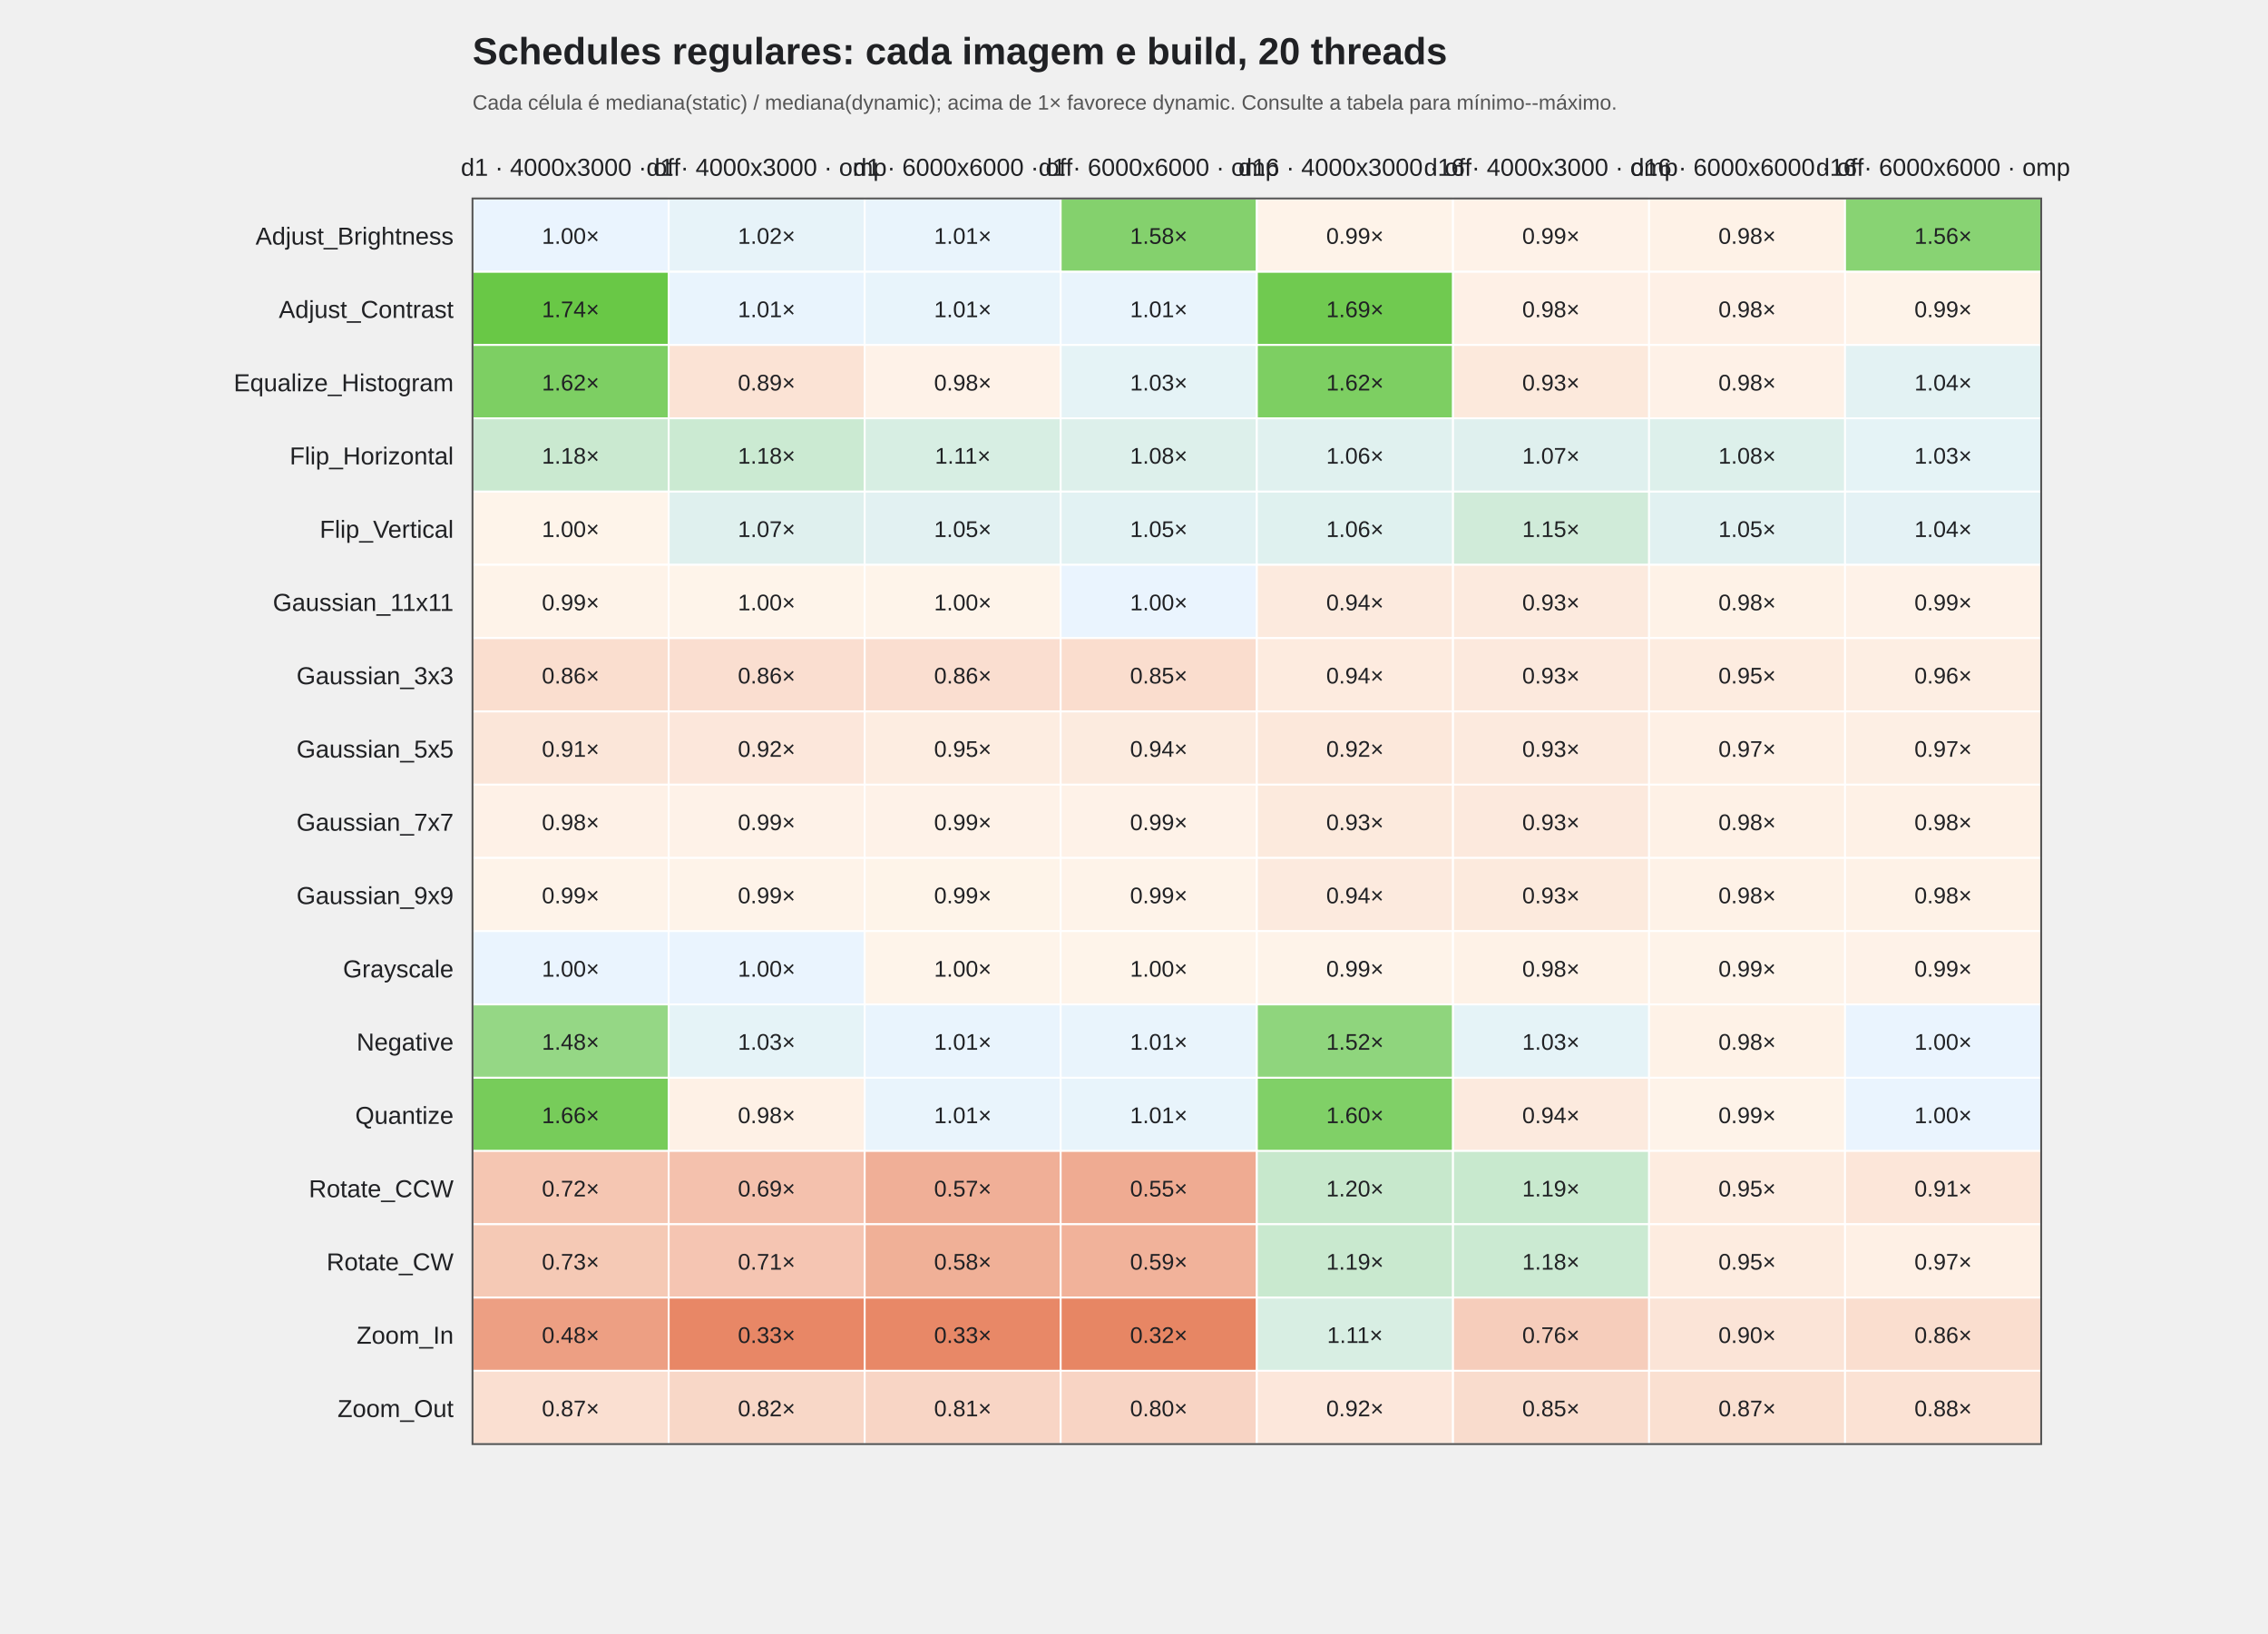
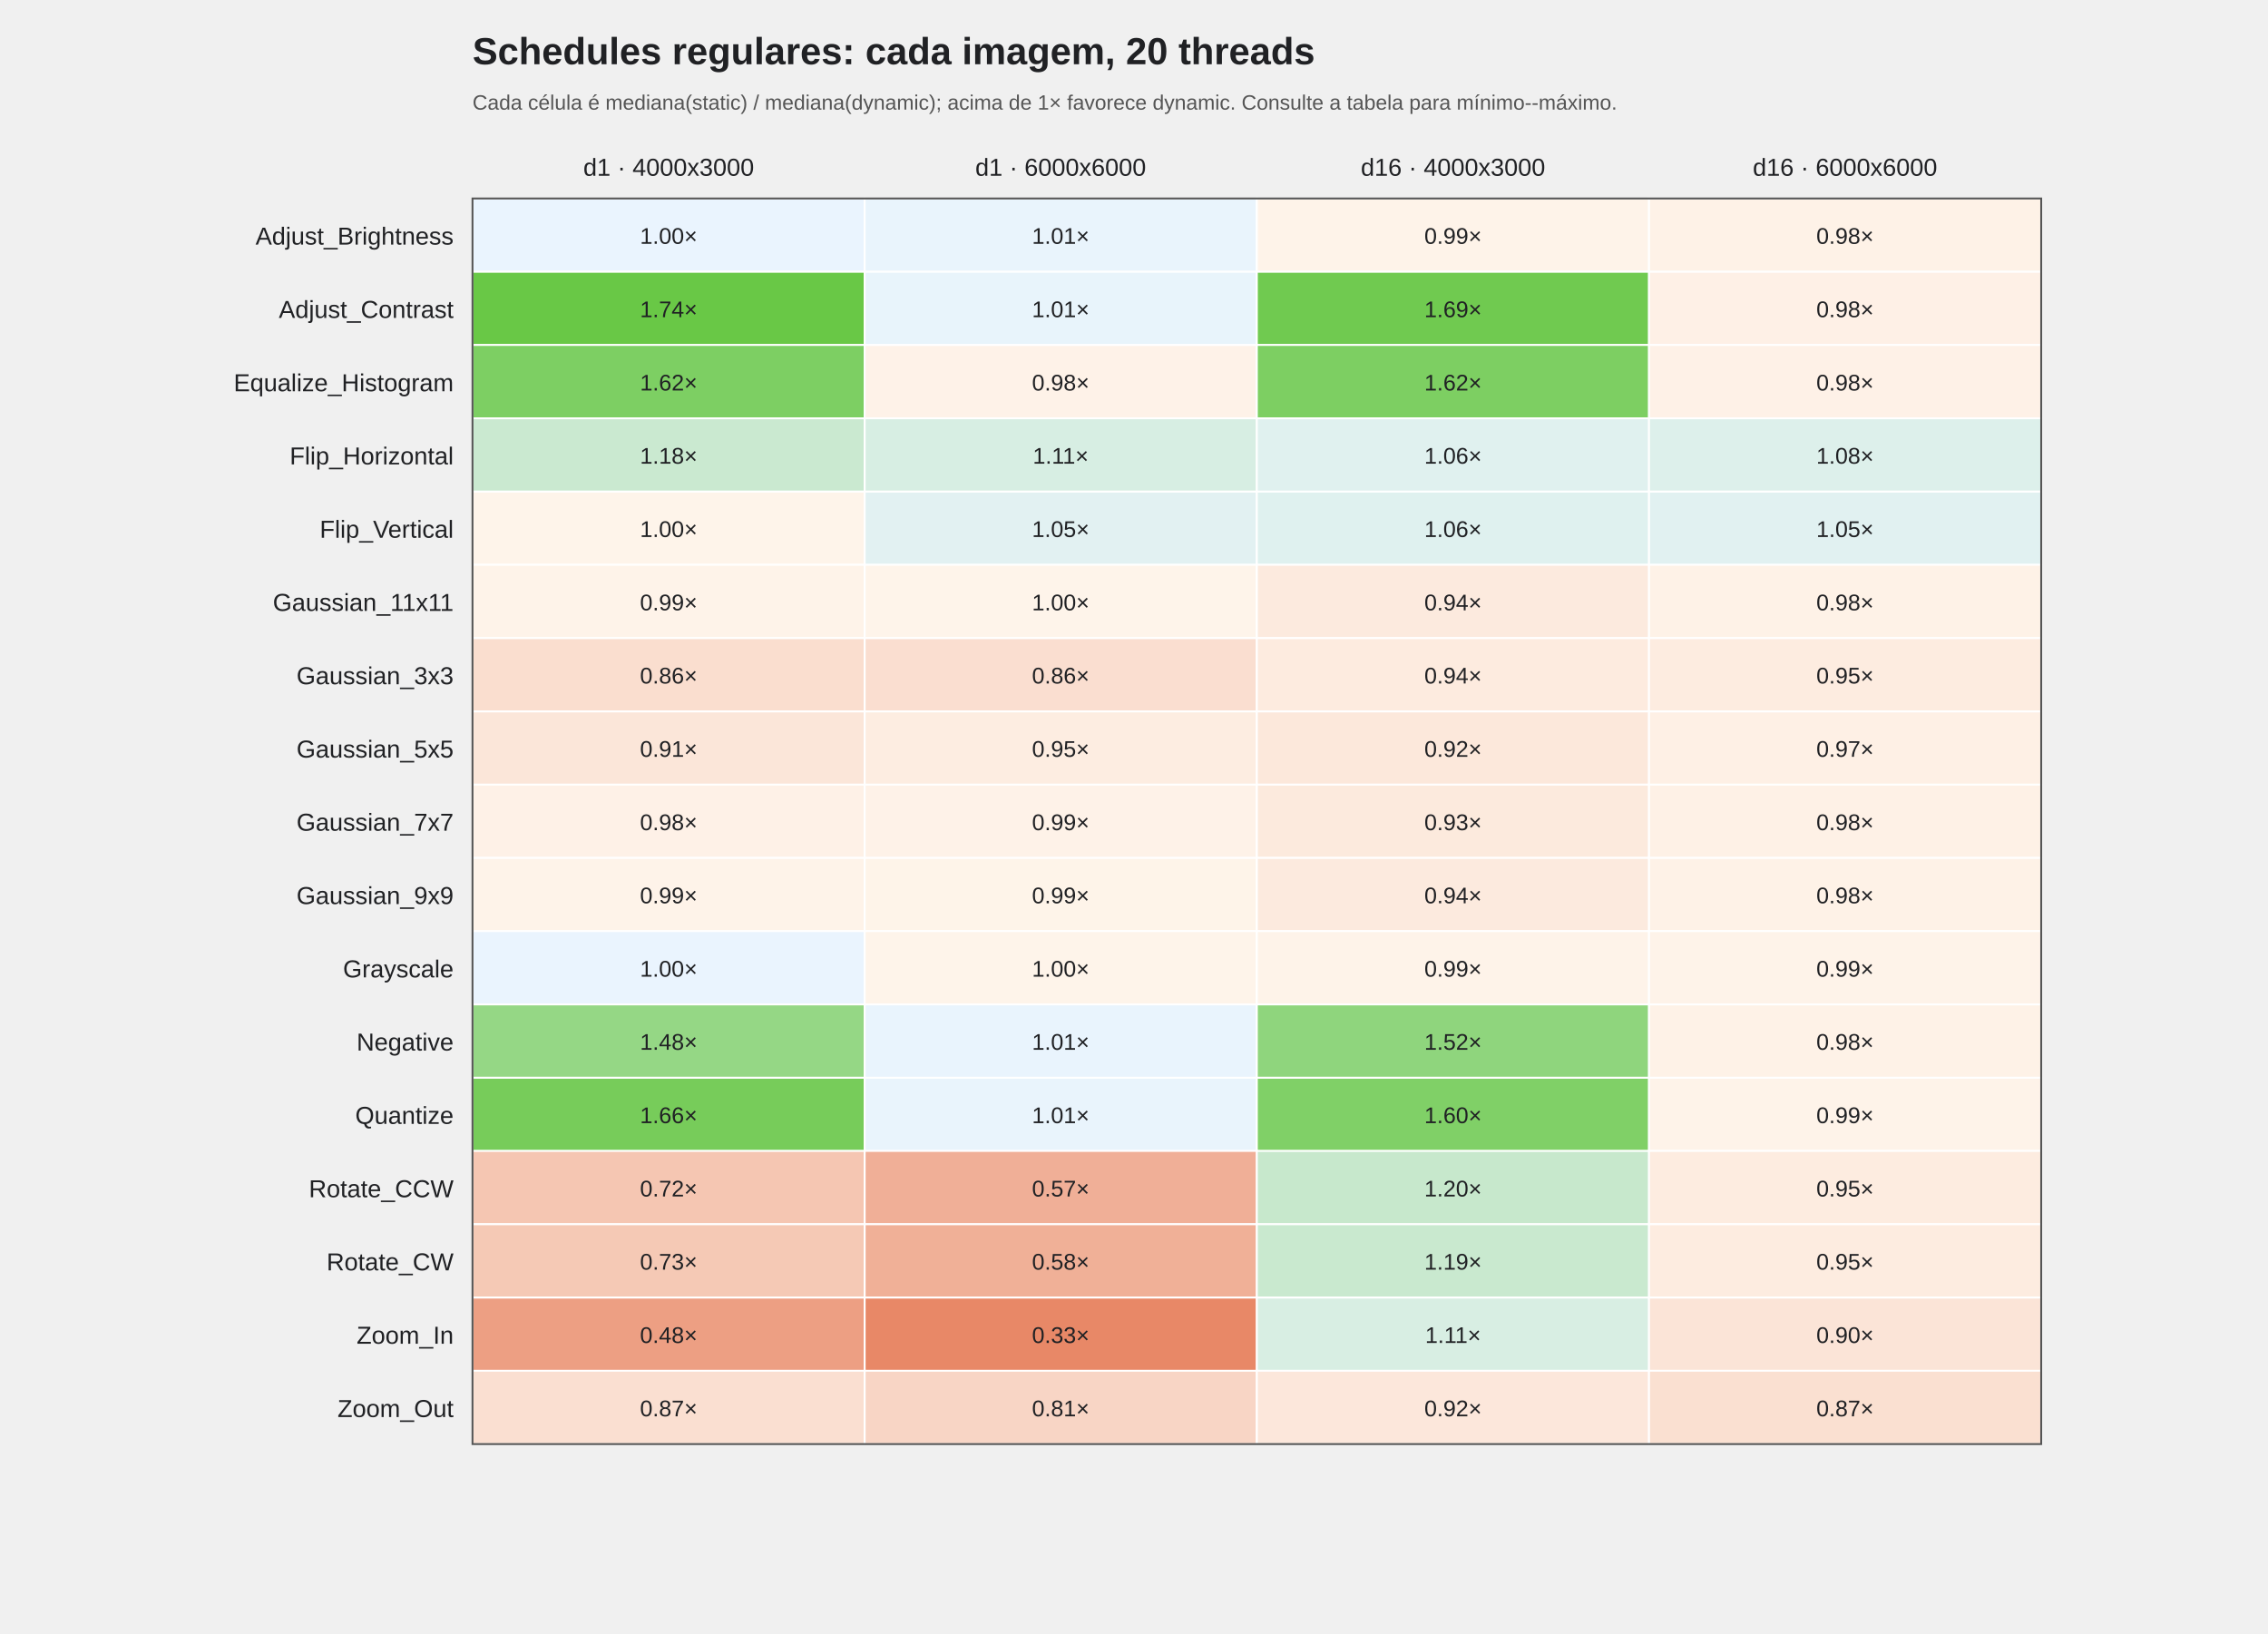
- <svg xmlns="http://www.w3.org/2000/svg" width="1200" height="864" viewBox="0 0 1200 864" role="img" aria-label="Schedules regulares: cada imagem e build, 20 threads">
+ <svg xmlns="http://www.w3.org/2000/svg" width="1200" height="864" viewBox="0 0 1200 864" role="img" aria-label="Schedules regulares: cada imagem, 20 threads">
  <style>text{font-family:Arial,sans-serif;fill:#202124}.axis{font-size:13px}.small{font-size:12px}.title{font-size:20px;font-weight:700}.legend{font-size:12px}.grid{stroke:#d9d9d9;stroke-width:1}.frame{fill:none;stroke:#555;stroke-width:1}.note{font-size:11px;fill:#555}</style>
-   <text class="title" x="250" y="34">Schedules regulares: cada imagem e build, 20 threads</text>
+   <text class="title" x="250" y="34">Schedules regulares: cada imagem, 20 threads</text>
  <text class="note" x="250" y="58">Cada célula é mediana(static) / mediana(dynamic); acima de 1× favorece dynamic. Consulte a tabela para mínimo--máximo.</text>
  <text class="axis" text-anchor="end" x="240" y="129.4">Adjust_Brightness</text>
-   <rect x="250.0" y="105.0" width="103.8" height="38.8" fill="rgb(234,244,254)" stroke="#fff" />
-   <text class="small" text-anchor="middle" x="301.9" y="129.0">1.00×</text>
-   <rect x="353.8" y="105.0" width="103.8" height="38.8" fill="rgb(231,243,249)" stroke="#fff" />
-   <text class="small" text-anchor="middle" x="405.6" y="129.0">1.02×</text>
-   <rect x="457.5" y="105.0" width="103.8" height="38.8" fill="rgb(233,244,252)" stroke="#fff" />
-   <text class="small" text-anchor="middle" x="509.4" y="129.0">1.01×</text>
-   <rect x="561.2" y="105.0" width="103.8" height="38.8" fill="rgb(132,209,109)" stroke="#fff" />
-   <text class="small" text-anchor="middle" x="613.1" y="129.0">1.58×</text>
-   <rect x="665.0" y="105.0" width="103.8" height="38.8" fill="rgb(254,243,233)" stroke="#fff" />
-   <text class="small" text-anchor="middle" x="716.9" y="129.0">0.99×</text>
-   <rect x="768.8" y="105.0" width="103.8" height="38.8" fill="rgb(254,242,232)" stroke="#fff" />
-   <text class="small" text-anchor="middle" x="820.6" y="129.0">0.99×</text>
-   <rect x="872.5" y="105.0" width="103.8" height="38.8" fill="rgb(254,242,231)" stroke="#fff" />
-   <text class="small" text-anchor="middle" x="924.4" y="129.0">0.98×</text>
-   <rect x="976.2" y="105.0" width="103.8" height="38.8" fill="rgb(136,211,115)" stroke="#fff" />
-   <text class="small" text-anchor="middle" x="1028.1" y="129.0">1.56×</text>
+   <rect x="250.0" y="105.0" width="207.5" height="38.8" fill="rgb(234,244,254)" stroke="#fff" />
+   <text class="small" text-anchor="middle" x="353.8" y="129.0">1.00×</text>
+   <rect x="457.5" y="105.0" width="207.5" height="38.8" fill="rgb(233,244,252)" stroke="#fff" />
+   <text class="small" text-anchor="middle" x="561.2" y="129.0">1.01×</text>
+   <rect x="665.0" y="105.0" width="207.5" height="38.8" fill="rgb(254,243,233)" stroke="#fff" />
+   <text class="small" text-anchor="middle" x="768.8" y="129.0">0.99×</text>
+   <rect x="872.5" y="105.0" width="207.5" height="38.8" fill="rgb(254,242,231)" stroke="#fff" />
+   <text class="small" text-anchor="middle" x="976.2" y="129.0">0.98×</text>
  <text class="axis" text-anchor="end" x="240" y="168.2">Adjust_Contrast</text>
-   <rect x="250.0" y="143.8" width="103.8" height="38.8" fill="rgb(105,200,70)" stroke="#fff" />
-   <text class="small" text-anchor="middle" x="301.9" y="167.8">1.74×</text>
-   <rect x="353.8" y="143.8" width="103.8" height="38.8" fill="rgb(233,244,253)" stroke="#fff" />
-   <text class="small" text-anchor="middle" x="405.6" y="167.8">1.01×</text>
-   <rect x="457.5" y="143.8" width="103.8" height="38.8" fill="rgb(232,244,251)" stroke="#fff" />
-   <text class="small" text-anchor="middle" x="509.4" y="167.8">1.01×</text>
-   <rect x="561.2" y="143.8" width="103.8" height="38.8" fill="rgb(233,244,252)" stroke="#fff" />
-   <text class="small" text-anchor="middle" x="613.1" y="167.8">1.01×</text>
-   <rect x="665.0" y="143.8" width="103.8" height="38.8" fill="rgb(112,202,80)" stroke="#fff" />
-   <text class="small" text-anchor="middle" x="716.9" y="167.8">1.69×</text>
-   <rect x="768.8" y="143.8" width="103.8" height="38.8" fill="rgb(254,240,230)" stroke="#fff" />
-   <text class="small" text-anchor="middle" x="820.6" y="167.8">0.98×</text>
-   <rect x="872.5" y="143.8" width="103.8" height="38.8" fill="rgb(254,240,230)" stroke="#fff" />
-   <text class="small" text-anchor="middle" x="924.4" y="167.8">0.98×</text>
-   <rect x="976.2" y="143.8" width="103.8" height="38.8" fill="rgb(254,243,233)" stroke="#fff" />
-   <text class="small" text-anchor="middle" x="1028.1" y="167.8">0.99×</text>
+   <rect x="250.0" y="143.8" width="207.5" height="38.8" fill="rgb(105,200,70)" stroke="#fff" />
+   <text class="small" text-anchor="middle" x="353.8" y="167.8">1.74×</text>
+   <rect x="457.5" y="143.8" width="207.5" height="38.8" fill="rgb(232,244,251)" stroke="#fff" />
+   <text class="small" text-anchor="middle" x="561.2" y="167.8">1.01×</text>
+   <rect x="665.0" y="143.8" width="207.5" height="38.8" fill="rgb(112,202,80)" stroke="#fff" />
+   <text class="small" text-anchor="middle" x="768.8" y="167.8">1.69×</text>
+   <rect x="872.5" y="143.8" width="207.5" height="38.8" fill="rgb(254,240,230)" stroke="#fff" />
+   <text class="small" text-anchor="middle" x="976.2" y="167.8">0.98×</text>
  <text class="axis" text-anchor="end" x="240" y="207.0">Equalize_Histogram</text>
-   <rect x="250.0" y="182.5" width="103.8" height="38.8" fill="rgb(125,207,99)" stroke="#fff" />
-   <text class="small" text-anchor="middle" x="301.9" y="206.6">1.62×</text>
-   <rect x="353.8" y="182.5" width="103.8" height="38.8" fill="rgb(251,227,213)" stroke="#fff" />
-   <text class="small" text-anchor="middle" x="405.6" y="206.6">0.89×</text>
-   <rect x="457.5" y="182.5" width="103.8" height="38.8" fill="rgb(254,242,232)" stroke="#fff" />
-   <text class="small" text-anchor="middle" x="509.4" y="206.6">0.98×</text>
-   <rect x="561.2" y="182.5" width="103.8" height="38.8" fill="rgb(229,243,246)" stroke="#fff" />
-   <text class="small" text-anchor="middle" x="613.1" y="206.6">1.03×</text>
-   <rect x="665.0" y="182.5" width="103.8" height="38.8" fill="rgb(125,207,98)" stroke="#fff" />
-   <text class="small" text-anchor="middle" x="716.9" y="206.6">1.62×</text>
-   <rect x="768.8" y="182.5" width="103.8" height="38.8" fill="rgb(252,233,220)" stroke="#fff" />
-   <text class="small" text-anchor="middle" x="820.6" y="206.6">0.93×</text>
-   <rect x="872.5" y="182.5" width="103.8" height="38.8" fill="rgb(254,241,231)" stroke="#fff" />
-   <text class="small" text-anchor="middle" x="924.4" y="206.6">0.98×</text>
-   <rect x="976.2" y="182.5" width="103.8" height="38.8" fill="rgb(227,242,243)" stroke="#fff" />
-   <text class="small" text-anchor="middle" x="1028.1" y="206.6">1.04×</text>
+   <rect x="250.0" y="182.5" width="207.5" height="38.8" fill="rgb(125,207,99)" stroke="#fff" />
+   <text class="small" text-anchor="middle" x="353.8" y="206.6">1.62×</text>
+   <rect x="457.5" y="182.5" width="207.5" height="38.8" fill="rgb(254,242,232)" stroke="#fff" />
+   <text class="small" text-anchor="middle" x="561.2" y="206.6">0.98×</text>
+   <rect x="665.0" y="182.5" width="207.5" height="38.8" fill="rgb(125,207,98)" stroke="#fff" />
+   <text class="small" text-anchor="middle" x="768.8" y="206.6">1.62×</text>
+   <rect x="872.5" y="182.5" width="207.5" height="38.8" fill="rgb(254,241,231)" stroke="#fff" />
+   <text class="small" text-anchor="middle" x="976.2" y="206.6">0.98×</text>
  <text class="axis" text-anchor="end" x="240" y="245.7">Flip_Horizontal</text>
-   <rect x="250.0" y="221.3" width="103.8" height="38.8" fill="rgb(202,233,208)" stroke="#fff" />
-   <text class="small" text-anchor="middle" x="301.9" y="245.3">1.18×</text>
-   <rect x="353.8" y="221.3" width="103.8" height="38.8" fill="rgb(203,234,210)" stroke="#fff" />
-   <text class="small" text-anchor="middle" x="405.6" y="245.3">1.18×</text>
-   <rect x="457.5" y="221.3" width="103.8" height="38.8" fill="rgb(215,238,227)" stroke="#fff" />
-   <text class="small" text-anchor="middle" x="509.4" y="245.3">1.11×</text>
-   <rect x="561.2" y="221.3" width="103.8" height="38.8" fill="rgb(221,240,235)" stroke="#fff" />
-   <text class="small" text-anchor="middle" x="613.1" y="245.3">1.08×</text>
-   <rect x="665.0" y="221.3" width="103.8" height="38.8" fill="rgb(224,241,239)" stroke="#fff" />
-   <text class="small" text-anchor="middle" x="716.9" y="245.3">1.06×</text>
-   <rect x="768.8" y="221.3" width="103.8" height="38.8" fill="rgb(223,240,238)" stroke="#fff" />
-   <text class="small" text-anchor="middle" x="820.6" y="245.3">1.07×</text>
-   <rect x="872.5" y="221.3" width="103.8" height="38.8" fill="rgb(221,240,235)" stroke="#fff" />
-   <text class="small" text-anchor="middle" x="924.4" y="245.3">1.08×</text>
-   <rect x="976.2" y="221.3" width="103.8" height="38.8" fill="rgb(229,243,246)" stroke="#fff" />
-   <text class="small" text-anchor="middle" x="1028.1" y="245.3">1.03×</text>
+   <rect x="250.0" y="221.3" width="207.5" height="38.8" fill="rgb(202,233,208)" stroke="#fff" />
+   <text class="small" text-anchor="middle" x="353.8" y="245.3">1.18×</text>
+   <rect x="457.5" y="221.3" width="207.5" height="38.8" fill="rgb(215,238,227)" stroke="#fff" />
+   <text class="small" text-anchor="middle" x="561.2" y="245.3">1.11×</text>
+   <rect x="665.0" y="221.3" width="207.5" height="38.8" fill="rgb(224,241,239)" stroke="#fff" />
+   <text class="small" text-anchor="middle" x="768.8" y="245.3">1.06×</text>
+   <rect x="872.5" y="221.3" width="207.5" height="38.8" fill="rgb(221,240,235)" stroke="#fff" />
+   <text class="small" text-anchor="middle" x="976.2" y="245.3">1.08×</text>
  <text class="axis" text-anchor="end" x="240" y="284.5">Flip_Vertical</text>
-   <rect x="250.0" y="260.1" width="103.8" height="38.8" fill="rgb(254,244,234)" stroke="#fff" />
-   <text class="small" text-anchor="middle" x="301.9" y="284.1">1.00×</text>
-   <rect x="353.8" y="260.1" width="103.8" height="38.8" fill="rgb(223,240,238)" stroke="#fff" />
-   <text class="small" text-anchor="middle" x="405.6" y="284.1">1.07×</text>
-   <rect x="457.5" y="260.1" width="103.8" height="38.8" fill="rgb(226,241,242)" stroke="#fff" />
-   <text class="small" text-anchor="middle" x="509.4" y="284.1">1.05×</text>
-   <rect x="561.2" y="260.1" width="103.8" height="38.8" fill="rgb(226,242,243)" stroke="#fff" />
-   <text class="small" text-anchor="middle" x="613.1" y="284.1">1.05×</text>
-   <rect x="665.0" y="260.1" width="103.8" height="38.8" fill="rgb(223,241,239)" stroke="#fff" />
-   <text class="small" text-anchor="middle" x="716.9" y="284.1">1.06×</text>
-   <rect x="768.8" y="260.1" width="103.8" height="38.8" fill="rgb(208,235,217)" stroke="#fff" />
-   <text class="small" text-anchor="middle" x="820.6" y="284.1">1.15×</text>
-   <rect x="872.5" y="260.1" width="103.8" height="38.8" fill="rgb(225,241,241)" stroke="#fff" />
-   <text class="small" text-anchor="middle" x="924.4" y="284.1">1.05×</text>
-   <rect x="976.2" y="260.1" width="103.8" height="38.8" fill="rgb(228,242,245)" stroke="#fff" />
-   <text class="small" text-anchor="middle" x="1028.1" y="284.1">1.04×</text>
+   <rect x="250.0" y="260.1" width="207.5" height="38.8" fill="rgb(254,244,234)" stroke="#fff" />
+   <text class="small" text-anchor="middle" x="353.8" y="284.1">1.00×</text>
+   <rect x="457.5" y="260.1" width="207.5" height="38.8" fill="rgb(226,241,242)" stroke="#fff" />
+   <text class="small" text-anchor="middle" x="561.2" y="284.1">1.05×</text>
+   <rect x="665.0" y="260.1" width="207.5" height="38.8" fill="rgb(223,241,239)" stroke="#fff" />
+   <text class="small" text-anchor="middle" x="768.8" y="284.1">1.06×</text>
+   <rect x="872.5" y="260.1" width="207.5" height="38.8" fill="rgb(225,241,241)" stroke="#fff" />
+   <text class="small" text-anchor="middle" x="976.2" y="284.1">1.05×</text>
  <text class="axis" text-anchor="end" x="240" y="323.2">Gaussian_11x11</text>
-   <rect x="250.0" y="298.8" width="103.8" height="38.8" fill="rgb(254,243,233)" stroke="#fff" />
-   <text class="small" text-anchor="middle" x="301.9" y="322.9">0.99×</text>
-   <rect x="353.8" y="298.8" width="103.8" height="38.8" fill="rgb(254,244,234)" stroke="#fff" />
-   <text class="small" text-anchor="middle" x="405.6" y="322.9">1.00×</text>
-   <rect x="457.5" y="298.8" width="103.8" height="38.8" fill="rgb(254,244,234)" stroke="#fff" />
-   <text class="small" text-anchor="middle" x="509.4" y="322.9">1.00×</text>
-   <rect x="561.2" y="298.8" width="103.8" height="38.8" fill="rgb(234,244,254)" stroke="#fff" />
-   <text class="small" text-anchor="middle" x="613.1" y="322.9">1.00×</text>
-   <rect x="665.0" y="298.8" width="103.8" height="38.8" fill="rgb(252,234,222)" stroke="#fff" />
-   <text class="small" text-anchor="middle" x="716.9" y="322.9">0.94×</text>
-   <rect x="768.8" y="298.8" width="103.8" height="38.8" fill="rgb(252,234,222)" stroke="#fff" />
-   <text class="small" text-anchor="middle" x="820.6" y="322.9">0.93×</text>
-   <rect x="872.5" y="298.8" width="103.8" height="38.8" fill="rgb(254,242,231)" stroke="#fff" />
-   <text class="small" text-anchor="middle" x="924.4" y="322.9">0.98×</text>
-   <rect x="976.2" y="298.8" width="103.8" height="38.8" fill="rgb(254,242,232)" stroke="#fff" />
-   <text class="small" text-anchor="middle" x="1028.1" y="322.9">0.99×</text>
+   <rect x="250.0" y="298.8" width="207.5" height="38.8" fill="rgb(254,243,233)" stroke="#fff" />
+   <text class="small" text-anchor="middle" x="353.8" y="322.9">0.99×</text>
+   <rect x="457.5" y="298.8" width="207.5" height="38.8" fill="rgb(254,244,234)" stroke="#fff" />
+   <text class="small" text-anchor="middle" x="561.2" y="322.9">1.00×</text>
+   <rect x="665.0" y="298.8" width="207.5" height="38.8" fill="rgb(252,234,222)" stroke="#fff" />
+   <text class="small" text-anchor="middle" x="768.8" y="322.9">0.94×</text>
+   <rect x="872.5" y="298.8" width="207.5" height="38.8" fill="rgb(254,242,231)" stroke="#fff" />
+   <text class="small" text-anchor="middle" x="976.2" y="322.9">0.98×</text>
  <text class="axis" text-anchor="end" x="240" y="362.0">Gaussian_3x3</text>
-   <rect x="250.0" y="337.6" width="103.8" height="38.8" fill="rgb(250,222,207)" stroke="#fff" />
-   <text class="small" text-anchor="middle" x="301.9" y="361.6">0.86×</text>
-   <rect x="353.8" y="337.6" width="103.8" height="38.8" fill="rgb(250,222,208)" stroke="#fff" />
-   <text class="small" text-anchor="middle" x="405.6" y="361.6">0.86×</text>
-   <rect x="457.5" y="337.6" width="103.8" height="38.8" fill="rgb(250,222,208)" stroke="#fff" />
-   <text class="small" text-anchor="middle" x="509.4" y="361.6">0.86×</text>
-   <rect x="561.2" y="337.6" width="103.8" height="38.8" fill="rgb(250,221,206)" stroke="#fff" />
-   <text class="small" text-anchor="middle" x="613.1" y="361.6">0.85×</text>
-   <rect x="665.0" y="337.6" width="103.8" height="38.8" fill="rgb(253,235,223)" stroke="#fff" />
-   <text class="small" text-anchor="middle" x="716.9" y="361.6">0.94×</text>
-   <rect x="768.8" y="337.6" width="103.8" height="38.8" fill="rgb(252,233,221)" stroke="#fff" />
-   <text class="small" text-anchor="middle" x="820.6" y="361.6">0.93×</text>
-   <rect x="872.5" y="337.6" width="103.8" height="38.8" fill="rgb(253,236,224)" stroke="#fff" />
-   <text class="small" text-anchor="middle" x="924.4" y="361.6">0.95×</text>
-   <rect x="976.2" y="337.6" width="103.8" height="38.8" fill="rgb(253,238,227)" stroke="#fff" />
-   <text class="small" text-anchor="middle" x="1028.1" y="361.6">0.96×</text>
+   <rect x="250.0" y="337.6" width="207.5" height="38.8" fill="rgb(250,222,207)" stroke="#fff" />
+   <text class="small" text-anchor="middle" x="353.8" y="361.6">0.86×</text>
+   <rect x="457.5" y="337.6" width="207.5" height="38.8" fill="rgb(250,222,208)" stroke="#fff" />
+   <text class="small" text-anchor="middle" x="561.2" y="361.6">0.86×</text>
+   <rect x="665.0" y="337.6" width="207.5" height="38.8" fill="rgb(253,235,223)" stroke="#fff" />
+   <text class="small" text-anchor="middle" x="768.8" y="361.6">0.94×</text>
+   <rect x="872.5" y="337.6" width="207.5" height="38.8" fill="rgb(253,236,224)" stroke="#fff" />
+   <text class="small" text-anchor="middle" x="976.2" y="361.6">0.95×</text>
  <text class="axis" text-anchor="end" x="240" y="400.8">Gaussian_5x5</text>
-   <rect x="250.0" y="376.4" width="103.8" height="38.8" fill="rgb(251,230,217)" stroke="#fff" />
-   <text class="small" text-anchor="middle" x="301.9" y="400.4">0.91×</text>
-   <rect x="353.8" y="376.4" width="103.8" height="38.8" fill="rgb(252,231,219)" stroke="#fff" />
-   <text class="small" text-anchor="middle" x="405.6" y="400.4">0.92×</text>
-   <rect x="457.5" y="376.4" width="103.8" height="38.8" fill="rgb(253,237,225)" stroke="#fff" />
-   <text class="small" text-anchor="middle" x="509.4" y="400.4">0.95×</text>
-   <rect x="561.2" y="376.4" width="103.8" height="38.8" fill="rgb(252,235,223)" stroke="#fff" />
-   <text class="small" text-anchor="middle" x="613.1" y="400.4">0.94×</text>
-   <rect x="665.0" y="376.4" width="103.8" height="38.8" fill="rgb(252,232,219)" stroke="#fff" />
-   <text class="small" text-anchor="middle" x="716.9" y="400.4">0.92×</text>
-   <rect x="768.8" y="376.4" width="103.8" height="38.8" fill="rgb(252,234,222)" stroke="#fff" />
-   <text class="small" text-anchor="middle" x="820.6" y="400.4">0.93×</text>
-   <rect x="872.5" y="376.4" width="103.8" height="38.8" fill="rgb(254,240,229)" stroke="#fff" />
-   <text class="small" text-anchor="middle" x="924.4" y="400.4">0.97×</text>
-   <rect x="976.2" y="376.4" width="103.8" height="38.8" fill="rgb(253,239,228)" stroke="#fff" />
-   <text class="small" text-anchor="middle" x="1028.1" y="400.4">0.97×</text>
+   <rect x="250.0" y="376.4" width="207.5" height="38.8" fill="rgb(251,230,217)" stroke="#fff" />
+   <text class="small" text-anchor="middle" x="353.8" y="400.4">0.91×</text>
+   <rect x="457.5" y="376.4" width="207.5" height="38.8" fill="rgb(253,237,225)" stroke="#fff" />
+   <text class="small" text-anchor="middle" x="561.2" y="400.4">0.95×</text>
+   <rect x="665.0" y="376.4" width="207.5" height="38.8" fill="rgb(252,232,219)" stroke="#fff" />
+   <text class="small" text-anchor="middle" x="768.8" y="400.4">0.92×</text>
+   <rect x="872.5" y="376.4" width="207.5" height="38.8" fill="rgb(254,240,229)" stroke="#fff" />
+   <text class="small" text-anchor="middle" x="976.2" y="400.4">0.97×</text>
  <text class="axis" text-anchor="end" x="240" y="439.5">Gaussian_7x7</text>
-   <rect x="250.0" y="415.1" width="103.8" height="38.8" fill="rgb(254,241,231)" stroke="#fff" />
-   <text class="small" text-anchor="middle" x="301.9" y="439.2">0.98×</text>
-   <rect x="353.8" y="415.1" width="103.8" height="38.8" fill="rgb(254,242,232)" stroke="#fff" />
-   <text class="small" text-anchor="middle" x="405.6" y="439.2">0.99×</text>
-   <rect x="457.5" y="415.1" width="103.8" height="38.8" fill="rgb(254,242,232)" stroke="#fff" />
-   <text class="small" text-anchor="middle" x="509.4" y="439.2">0.99×</text>
-   <rect x="561.2" y="415.1" width="103.8" height="38.8" fill="rgb(254,242,232)" stroke="#fff" />
-   <text class="small" text-anchor="middle" x="613.1" y="439.2">0.99×</text>
-   <rect x="665.0" y="415.1" width="103.8" height="38.8" fill="rgb(252,234,221)" stroke="#fff" />
-   <text class="small" text-anchor="middle" x="716.9" y="439.2">0.93×</text>
-   <rect x="768.8" y="415.1" width="103.8" height="38.8" fill="rgb(252,233,221)" stroke="#fff" />
-   <text class="small" text-anchor="middle" x="820.6" y="439.2">0.93×</text>
-   <rect x="872.5" y="415.1" width="103.8" height="38.8" fill="rgb(254,241,230)" stroke="#fff" />
-   <text class="small" text-anchor="middle" x="924.4" y="439.2">0.98×</text>
-   <rect x="976.2" y="415.1" width="103.8" height="38.8" fill="rgb(254,241,230)" stroke="#fff" />
-   <text class="small" text-anchor="middle" x="1028.1" y="439.2">0.98×</text>
+   <rect x="250.0" y="415.1" width="207.5" height="38.8" fill="rgb(254,241,231)" stroke="#fff" />
+   <text class="small" text-anchor="middle" x="353.8" y="439.2">0.98×</text>
+   <rect x="457.5" y="415.1" width="207.5" height="38.8" fill="rgb(254,242,232)" stroke="#fff" />
+   <text class="small" text-anchor="middle" x="561.2" y="439.2">0.99×</text>
+   <rect x="665.0" y="415.1" width="207.5" height="38.8" fill="rgb(252,234,221)" stroke="#fff" />
+   <text class="small" text-anchor="middle" x="768.8" y="439.2">0.93×</text>
+   <rect x="872.5" y="415.1" width="207.5" height="38.8" fill="rgb(254,241,230)" stroke="#fff" />
+   <text class="small" text-anchor="middle" x="976.2" y="439.2">0.98×</text>
  <text class="axis" text-anchor="end" x="240" y="478.3">Gaussian_9x9</text>
-   <rect x="250.0" y="453.9" width="103.8" height="38.8" fill="rgb(254,243,233)" stroke="#fff" />
-   <text class="small" text-anchor="middle" x="301.9" y="477.9">0.99×</text>
-   <rect x="353.8" y="453.9" width="103.8" height="38.8" fill="rgb(254,243,233)" stroke="#fff" />
-   <text class="small" text-anchor="middle" x="405.6" y="477.9">0.99×</text>
-   <rect x="457.5" y="453.9" width="103.8" height="38.8" fill="rgb(254,244,233)" stroke="#fff" />
-   <text class="small" text-anchor="middle" x="509.4" y="477.9">0.99×</text>
-   <rect x="561.2" y="453.9" width="103.8" height="38.8" fill="rgb(254,243,233)" stroke="#fff" />
-   <text class="small" text-anchor="middle" x="613.1" y="477.9">0.99×</text>
-   <rect x="665.0" y="453.9" width="103.8" height="38.8" fill="rgb(252,234,222)" stroke="#fff" />
-   <text class="small" text-anchor="middle" x="716.9" y="477.9">0.94×</text>
-   <rect x="768.8" y="453.9" width="103.8" height="38.8" fill="rgb(252,234,221)" stroke="#fff" />
-   <text class="small" text-anchor="middle" x="820.6" y="477.9">0.93×</text>
-   <rect x="872.5" y="453.9" width="103.8" height="38.8" fill="rgb(254,242,231)" stroke="#fff" />
-   <text class="small" text-anchor="middle" x="924.4" y="477.9">0.98×</text>
-   <rect x="976.2" y="453.9" width="103.8" height="38.8" fill="rgb(254,242,231)" stroke="#fff" />
-   <text class="small" text-anchor="middle" x="1028.1" y="477.9">0.98×</text>
+   <rect x="250.0" y="453.9" width="207.5" height="38.8" fill="rgb(254,243,233)" stroke="#fff" />
+   <text class="small" text-anchor="middle" x="353.8" y="477.9">0.99×</text>
+   <rect x="457.5" y="453.9" width="207.5" height="38.8" fill="rgb(254,244,233)" stroke="#fff" />
+   <text class="small" text-anchor="middle" x="561.2" y="477.9">0.99×</text>
+   <rect x="665.0" y="453.9" width="207.5" height="38.8" fill="rgb(252,234,222)" stroke="#fff" />
+   <text class="small" text-anchor="middle" x="768.8" y="477.9">0.94×</text>
+   <rect x="872.5" y="453.9" width="207.5" height="38.8" fill="rgb(254,242,231)" stroke="#fff" />
+   <text class="small" text-anchor="middle" x="976.2" y="477.9">0.98×</text>
  <text class="axis" text-anchor="end" x="240" y="517.1">Grayscale</text>
-   <rect x="250.0" y="492.6" width="103.8" height="38.8" fill="rgb(234,244,254)" stroke="#fff" />
-   <text class="small" text-anchor="middle" x="301.9" y="516.7">1.00×</text>
-   <rect x="353.8" y="492.6" width="103.8" height="38.8" fill="rgb(234,244,254)" stroke="#fff" />
-   <text class="small" text-anchor="middle" x="405.6" y="516.7">1.00×</text>
-   <rect x="457.5" y="492.6" width="103.8" height="38.8" fill="rgb(254,244,234)" stroke="#fff" />
-   <text class="small" text-anchor="middle" x="509.4" y="516.7">1.00×</text>
-   <rect x="561.2" y="492.6" width="103.8" height="38.8" fill="rgb(254,244,234)" stroke="#fff" />
-   <text class="small" text-anchor="middle" x="613.1" y="516.7">1.00×</text>
-   <rect x="665.0" y="492.6" width="103.8" height="38.8" fill="rgb(254,243,233)" stroke="#fff" />
-   <text class="small" text-anchor="middle" x="716.9" y="516.7">0.99×</text>
-   <rect x="768.8" y="492.6" width="103.8" height="38.8" fill="rgb(254,242,231)" stroke="#fff" />
-   <text class="small" text-anchor="middle" x="820.6" y="516.7">0.98×</text>
-   <rect x="872.5" y="492.6" width="103.8" height="38.8" fill="rgb(254,243,233)" stroke="#fff" />
-   <text class="small" text-anchor="middle" x="924.4" y="516.7">0.99×</text>
-   <rect x="976.2" y="492.6" width="103.8" height="38.8" fill="rgb(254,242,232)" stroke="#fff" />
-   <text class="small" text-anchor="middle" x="1028.1" y="516.7">0.99×</text>
+   <rect x="250.0" y="492.6" width="207.5" height="38.8" fill="rgb(234,244,254)" stroke="#fff" />
+   <text class="small" text-anchor="middle" x="353.8" y="516.7">1.00×</text>
+   <rect x="457.5" y="492.6" width="207.5" height="38.8" fill="rgb(254,244,234)" stroke="#fff" />
+   <text class="small" text-anchor="middle" x="561.2" y="516.7">1.00×</text>
+   <rect x="665.0" y="492.6" width="207.5" height="38.8" fill="rgb(254,243,233)" stroke="#fff" />
+   <text class="small" text-anchor="middle" x="768.8" y="516.7">0.99×</text>
+   <rect x="872.5" y="492.6" width="207.5" height="38.8" fill="rgb(254,243,233)" stroke="#fff" />
+   <text class="small" text-anchor="middle" x="976.2" y="516.7">0.99×</text>
  <text class="axis" text-anchor="end" x="240" y="555.8">Negative</text>
-   <rect x="250.0" y="531.4" width="103.8" height="38.8" fill="rgb(149,215,133)" stroke="#fff" />
-   <text class="small" text-anchor="middle" x="301.9" y="555.4">1.48×</text>
-   <rect x="353.8" y="531.4" width="103.8" height="38.8" fill="rgb(229,243,247)" stroke="#fff" />
-   <text class="small" text-anchor="middle" x="405.6" y="555.4">1.03×</text>
-   <rect x="457.5" y="531.4" width="103.8" height="38.8" fill="rgb(233,244,253)" stroke="#fff" />
-   <text class="small" text-anchor="middle" x="509.4" y="555.4">1.01×</text>
-   <rect x="561.2" y="531.4" width="103.8" height="38.8" fill="rgb(233,244,252)" stroke="#fff" />
-   <text class="small" text-anchor="middle" x="613.1" y="555.4">1.01×</text>
-   <rect x="665.0" y="531.4" width="103.8" height="38.8" fill="rgb(143,213,125)" stroke="#fff" />
-   <text class="small" text-anchor="middle" x="716.9" y="555.4">1.52×</text>
-   <rect x="768.8" y="531.4" width="103.8" height="38.8" fill="rgb(229,243,247)" stroke="#fff" />
-   <text class="small" text-anchor="middle" x="820.6" y="555.4">1.03×</text>
-   <rect x="872.5" y="531.4" width="103.8" height="38.8" fill="rgb(254,242,231)" stroke="#fff" />
-   <text class="small" text-anchor="middle" x="924.4" y="555.4">0.98×</text>
-   <rect x="976.2" y="531.4" width="103.8" height="38.8" fill="rgb(234,244,254)" stroke="#fff" />
-   <text class="small" text-anchor="middle" x="1028.1" y="555.4">1.00×</text>
+   <rect x="250.0" y="531.4" width="207.5" height="38.8" fill="rgb(149,215,133)" stroke="#fff" />
+   <text class="small" text-anchor="middle" x="353.8" y="555.4">1.48×</text>
+   <rect x="457.5" y="531.4" width="207.5" height="38.8" fill="rgb(233,244,253)" stroke="#fff" />
+   <text class="small" text-anchor="middle" x="561.2" y="555.4">1.01×</text>
+   <rect x="665.0" y="531.4" width="207.5" height="38.8" fill="rgb(143,213,125)" stroke="#fff" />
+   <text class="small" text-anchor="middle" x="768.8" y="555.4">1.52×</text>
+   <rect x="872.5" y="531.4" width="207.5" height="38.8" fill="rgb(254,242,231)" stroke="#fff" />
+   <text class="small" text-anchor="middle" x="976.2" y="555.4">0.98×</text>
  <text class="axis" text-anchor="end" x="240" y="594.6">Quantize</text>
-   <rect x="250.0" y="570.2" width="103.8" height="38.8" fill="rgb(119,204,90)" stroke="#fff" />
-   <text class="small" text-anchor="middle" x="301.9" y="594.2">1.66×</text>
-   <rect x="353.8" y="570.2" width="103.8" height="38.8" fill="rgb(254,241,230)" stroke="#fff" />
-   <text class="small" text-anchor="middle" x="405.6" y="594.2">0.98×</text>
-   <rect x="457.5" y="570.2" width="103.8" height="38.8" fill="rgb(233,244,252)" stroke="#fff" />
-   <text class="small" text-anchor="middle" x="509.4" y="594.2">1.01×</text>
-   <rect x="561.2" y="570.2" width="103.8" height="38.8" fill="rgb(232,244,251)" stroke="#fff" />
-   <text class="small" text-anchor="middle" x="613.1" y="594.2">1.01×</text>
-   <rect x="665.0" y="570.2" width="103.8" height="38.8" fill="rgb(128,208,103)" stroke="#fff" />
-   <text class="small" text-anchor="middle" x="716.9" y="594.2">1.60×</text>
-   <rect x="768.8" y="570.2" width="103.8" height="38.8" fill="rgb(252,234,222)" stroke="#fff" />
-   <text class="small" text-anchor="middle" x="820.6" y="594.2">0.94×</text>
-   <rect x="872.5" y="570.2" width="103.8" height="38.8" fill="rgb(254,243,233)" stroke="#fff" />
-   <text class="small" text-anchor="middle" x="924.4" y="594.2">0.99×</text>
-   <rect x="976.2" y="570.2" width="103.8" height="38.8" fill="rgb(234,244,254)" stroke="#fff" />
-   <text class="small" text-anchor="middle" x="1028.1" y="594.2">1.00×</text>
+   <rect x="250.0" y="570.2" width="207.5" height="38.8" fill="rgb(119,204,90)" stroke="#fff" />
+   <text class="small" text-anchor="middle" x="353.8" y="594.2">1.66×</text>
+   <rect x="457.5" y="570.2" width="207.5" height="38.8" fill="rgb(233,244,252)" stroke="#fff" />
+   <text class="small" text-anchor="middle" x="561.2" y="594.2">1.01×</text>
+   <rect x="665.0" y="570.2" width="207.5" height="38.8" fill="rgb(128,208,103)" stroke="#fff" />
+   <text class="small" text-anchor="middle" x="768.8" y="594.2">1.60×</text>
+   <rect x="872.5" y="570.2" width="207.5" height="38.8" fill="rgb(254,243,233)" stroke="#fff" />
+   <text class="small" text-anchor="middle" x="976.2" y="594.2">0.99×</text>
  <text class="axis" text-anchor="end" x="240" y="633.4">Rotate_CCW</text>
-   <rect x="250.0" y="608.9" width="103.8" height="38.8" fill="rgb(245,198,178)" stroke="#fff" />
-   <text class="small" text-anchor="middle" x="301.9" y="633.0">0.72×</text>
-   <rect x="353.8" y="608.9" width="103.8" height="38.8" fill="rgb(244,193,173)" stroke="#fff" />
-   <text class="small" text-anchor="middle" x="405.6" y="633.0">0.69×</text>
-   <rect x="457.5" y="608.9" width="103.8" height="38.8" fill="rgb(240,175,151)" stroke="#fff" />
-   <text class="small" text-anchor="middle" x="509.4" y="633.0">0.57×</text>
-   <rect x="561.2" y="608.9" width="103.8" height="38.8" fill="rgb(239,171,146)" stroke="#fff" />
-   <text class="small" text-anchor="middle" x="613.1" y="633.0">0.55×</text>
-   <rect x="665.0" y="608.9" width="103.8" height="38.8" fill="rgb(199,232,204)" stroke="#fff" />
-   <text class="small" text-anchor="middle" x="716.9" y="633.0">1.20×</text>
-   <rect x="768.8" y="608.9" width="103.8" height="38.8" fill="rgb(200,233,206)" stroke="#fff" />
-   <text class="small" text-anchor="middle" x="820.6" y="633.0">1.19×</text>
-   <rect x="872.5" y="608.9" width="103.8" height="38.8" fill="rgb(253,236,224)" stroke="#fff" />
-   <text class="small" text-anchor="middle" x="924.4" y="633.0">0.95×</text>
-   <rect x="976.2" y="608.9" width="103.8" height="38.8" fill="rgb(252,230,217)" stroke="#fff" />
-   <text class="small" text-anchor="middle" x="1028.1" y="633.0">0.91×</text>
+   <rect x="250.0" y="608.9" width="207.5" height="38.8" fill="rgb(245,198,178)" stroke="#fff" />
+   <text class="small" text-anchor="middle" x="353.8" y="633.0">0.72×</text>
+   <rect x="457.5" y="608.9" width="207.5" height="38.8" fill="rgb(240,175,151)" stroke="#fff" />
+   <text class="small" text-anchor="middle" x="561.2" y="633.0">0.57×</text>
+   <rect x="665.0" y="608.9" width="207.5" height="38.8" fill="rgb(199,232,204)" stroke="#fff" />
+   <text class="small" text-anchor="middle" x="768.8" y="633.0">1.20×</text>
+   <rect x="872.5" y="608.9" width="207.5" height="38.8" fill="rgb(253,236,224)" stroke="#fff" />
+   <text class="small" text-anchor="middle" x="976.2" y="633.0">0.95×</text>
  <text class="axis" text-anchor="end" x="240" y="672.1">Rotate_CW</text>
-   <rect x="250.0" y="647.7" width="103.8" height="38.8" fill="rgb(245,201,181)" stroke="#fff" />
-   <text class="small" text-anchor="middle" x="301.9" y="671.7">0.73×</text>
-   <rect x="353.8" y="647.7" width="103.8" height="38.8" fill="rgb(245,197,178)" stroke="#fff" />
-   <text class="small" text-anchor="middle" x="405.6" y="671.7">0.71×</text>
-   <rect x="457.5" y="647.7" width="103.8" height="38.8" fill="rgb(240,176,151)" stroke="#fff" />
-   <text class="small" text-anchor="middle" x="509.4" y="671.7">0.58×</text>
-   <rect x="561.2" y="647.7" width="103.8" height="38.8" fill="rgb(241,178,154)" stroke="#fff" />
-   <text class="small" text-anchor="middle" x="613.1" y="671.7">0.59×</text>
-   <rect x="665.0" y="647.7" width="103.8" height="38.8" fill="rgb(201,233,207)" stroke="#fff" />
-   <text class="small" text-anchor="middle" x="716.9" y="671.7">1.19×</text>
-   <rect x="768.8" y="647.7" width="103.8" height="38.8" fill="rgb(203,234,210)" stroke="#fff" />
-   <text class="small" text-anchor="middle" x="820.6" y="671.7">1.18×</text>
-   <rect x="872.5" y="647.7" width="103.8" height="38.8" fill="rgb(253,236,224)" stroke="#fff" />
-   <text class="small" text-anchor="middle" x="924.4" y="671.7">0.95×</text>
-   <rect x="976.2" y="647.7" width="103.8" height="38.8" fill="rgb(254,240,229)" stroke="#fff" />
-   <text class="small" text-anchor="middle" x="1028.1" y="671.7">0.97×</text>
+   <rect x="250.0" y="647.7" width="207.5" height="38.8" fill="rgb(245,201,181)" stroke="#fff" />
+   <text class="small" text-anchor="middle" x="353.8" y="671.7">0.73×</text>
+   <rect x="457.5" y="647.7" width="207.5" height="38.8" fill="rgb(240,176,151)" stroke="#fff" />
+   <text class="small" text-anchor="middle" x="561.2" y="671.7">0.58×</text>
+   <rect x="665.0" y="647.7" width="207.5" height="38.8" fill="rgb(201,233,207)" stroke="#fff" />
+   <text class="small" text-anchor="middle" x="768.8" y="671.7">1.19×</text>
+   <rect x="872.5" y="647.7" width="207.5" height="38.8" fill="rgb(253,236,224)" stroke="#fff" />
+   <text class="small" text-anchor="middle" x="976.2" y="671.7">0.95×</text>
  <text class="axis" text-anchor="end" x="240" y="710.9">Zoom_In</text>
-   <rect x="250.0" y="686.5" width="103.8" height="38.8" fill="rgb(237,159,131)" stroke="#fff" />
-   <text class="small" text-anchor="middle" x="301.9" y="710.5">0.48×</text>
-   <rect x="353.8" y="686.5" width="103.8" height="38.8" fill="rgb(232,135,102)" stroke="#fff" />
-   <text class="small" text-anchor="middle" x="405.6" y="710.5">0.33×</text>
-   <rect x="457.5" y="686.5" width="103.8" height="38.8" fill="rgb(232,136,103)" stroke="#fff" />
-   <text class="small" text-anchor="middle" x="509.4" y="710.5">0.33×</text>
-   <rect x="561.2" y="686.5" width="103.8" height="38.8" fill="rgb(231,134,100)" stroke="#fff" />
-   <text class="small" text-anchor="middle" x="613.1" y="710.5">0.32×</text>
-   <rect x="665.0" y="686.5" width="103.8" height="38.8" fill="rgb(216,238,227)" stroke="#fff" />
-   <text class="small" text-anchor="middle" x="716.9" y="710.5">1.11×</text>
-   <rect x="768.8" y="686.5" width="103.8" height="38.8" fill="rgb(246,205,187)" stroke="#fff" />
-   <text class="small" text-anchor="middle" x="820.6" y="710.5">0.76×</text>
-   <rect x="872.5" y="686.5" width="103.8" height="38.8" fill="rgb(251,228,215)" stroke="#fff" />
-   <text class="small" text-anchor="middle" x="924.4" y="710.5">0.90×</text>
-   <rect x="976.2" y="686.5" width="103.8" height="38.8" fill="rgb(250,222,207)" stroke="#fff" />
-   <text class="small" text-anchor="middle" x="1028.1" y="710.5">0.86×</text>
+   <rect x="250.0" y="686.5" width="207.5" height="38.8" fill="rgb(237,159,131)" stroke="#fff" />
+   <text class="small" text-anchor="middle" x="353.8" y="710.5">0.48×</text>
+   <rect x="457.5" y="686.5" width="207.5" height="38.8" fill="rgb(232,136,103)" stroke="#fff" />
+   <text class="small" text-anchor="middle" x="561.2" y="710.5">0.33×</text>
+   <rect x="665.0" y="686.5" width="207.5" height="38.8" fill="rgb(216,238,227)" stroke="#fff" />
+   <text class="small" text-anchor="middle" x="768.8" y="710.5">1.11×</text>
+   <rect x="872.5" y="686.5" width="207.5" height="38.8" fill="rgb(251,228,215)" stroke="#fff" />
+   <text class="small" text-anchor="middle" x="976.2" y="710.5">0.90×</text>
  <text class="axis" text-anchor="end" x="240" y="749.7">Zoom_Out</text>
-   <rect x="250.0" y="725.2" width="103.8" height="38.8" fill="rgb(250,223,209)" stroke="#fff" />
-   <text class="small" text-anchor="middle" x="301.9" y="749.3">0.87×</text>
-   <rect x="353.8" y="725.2" width="103.8" height="38.8" fill="rgb(248,215,199)" stroke="#fff" />
-   <text class="small" text-anchor="middle" x="405.6" y="749.3">0.82×</text>
-   <rect x="457.5" y="725.2" width="103.8" height="38.8" fill="rgb(248,213,197)" stroke="#fff" />
-   <text class="small" text-anchor="middle" x="509.4" y="749.3">0.81×</text>
-   <rect x="561.2" y="725.2" width="103.8" height="38.8" fill="rgb(248,212,196)" stroke="#fff" />
-   <text class="small" text-anchor="middle" x="613.1" y="749.3">0.80×</text>
-   <rect x="665.0" y="725.2" width="103.8" height="38.8" fill="rgb(252,231,219)" stroke="#fff" />
-   <text class="small" text-anchor="middle" x="716.9" y="749.3">0.92×</text>
-   <rect x="768.8" y="725.2" width="103.8" height="38.8" fill="rgb(249,220,205)" stroke="#fff" />
-   <text class="small" text-anchor="middle" x="820.6" y="749.3">0.85×</text>
-   <rect x="872.5" y="725.2" width="103.8" height="38.8" fill="rgb(250,224,209)" stroke="#fff" />
-   <text class="small" text-anchor="middle" x="924.4" y="749.3">0.87×</text>
-   <rect x="976.2" y="725.2" width="103.8" height="38.8" fill="rgb(251,226,212)" stroke="#fff" />
-   <text class="small" text-anchor="middle" x="1028.1" y="749.3">0.88×</text>
-   <text class="axis" text-anchor="middle" x="301.9" y="93">d1 · 4000x3000 · off</text>
-   <text class="axis" text-anchor="middle" x="405.6" y="93">d1 · 4000x3000 · omp</text>
-   <text class="axis" text-anchor="middle" x="509.4" y="93">d1 · 6000x6000 · off</text>
-   <text class="axis" text-anchor="middle" x="613.1" y="93">d1 · 6000x6000 · omp</text>
-   <text class="axis" text-anchor="middle" x="716.9" y="93">d16 · 4000x3000 · off</text>
-   <text class="axis" text-anchor="middle" x="820.6" y="93">d16 · 4000x3000 · omp</text>
-   <text class="axis" text-anchor="middle" x="924.4" y="93">d16 · 6000x6000 · off</text>
-   <text class="axis" text-anchor="middle" x="1028.1" y="93">d16 · 6000x6000 · omp</text>
+   <rect x="250.0" y="725.2" width="207.5" height="38.8" fill="rgb(250,223,209)" stroke="#fff" />
+   <text class="small" text-anchor="middle" x="353.8" y="749.3">0.87×</text>
+   <rect x="457.5" y="725.2" width="207.5" height="38.8" fill="rgb(248,213,197)" stroke="#fff" />
+   <text class="small" text-anchor="middle" x="561.2" y="749.3">0.81×</text>
+   <rect x="665.0" y="725.2" width="207.5" height="38.8" fill="rgb(252,231,219)" stroke="#fff" />
+   <text class="small" text-anchor="middle" x="768.8" y="749.3">0.92×</text>
+   <rect x="872.5" y="725.2" width="207.5" height="38.8" fill="rgb(250,224,209)" stroke="#fff" />
+   <text class="small" text-anchor="middle" x="976.2" y="749.3">0.87×</text>
+   <text class="axis" text-anchor="middle" x="353.8" y="93">d1 · 4000x3000</text>
+   <text class="axis" text-anchor="middle" x="561.2" y="93">d1 · 6000x6000</text>
+   <text class="axis" text-anchor="middle" x="768.8" y="93">d16 · 4000x3000</text>
+   <text class="axis" text-anchor="middle" x="976.2" y="93">d16 · 6000x6000</text>
  <rect class="frame" x="250" y="105" width="830" height="659" />
</svg>
